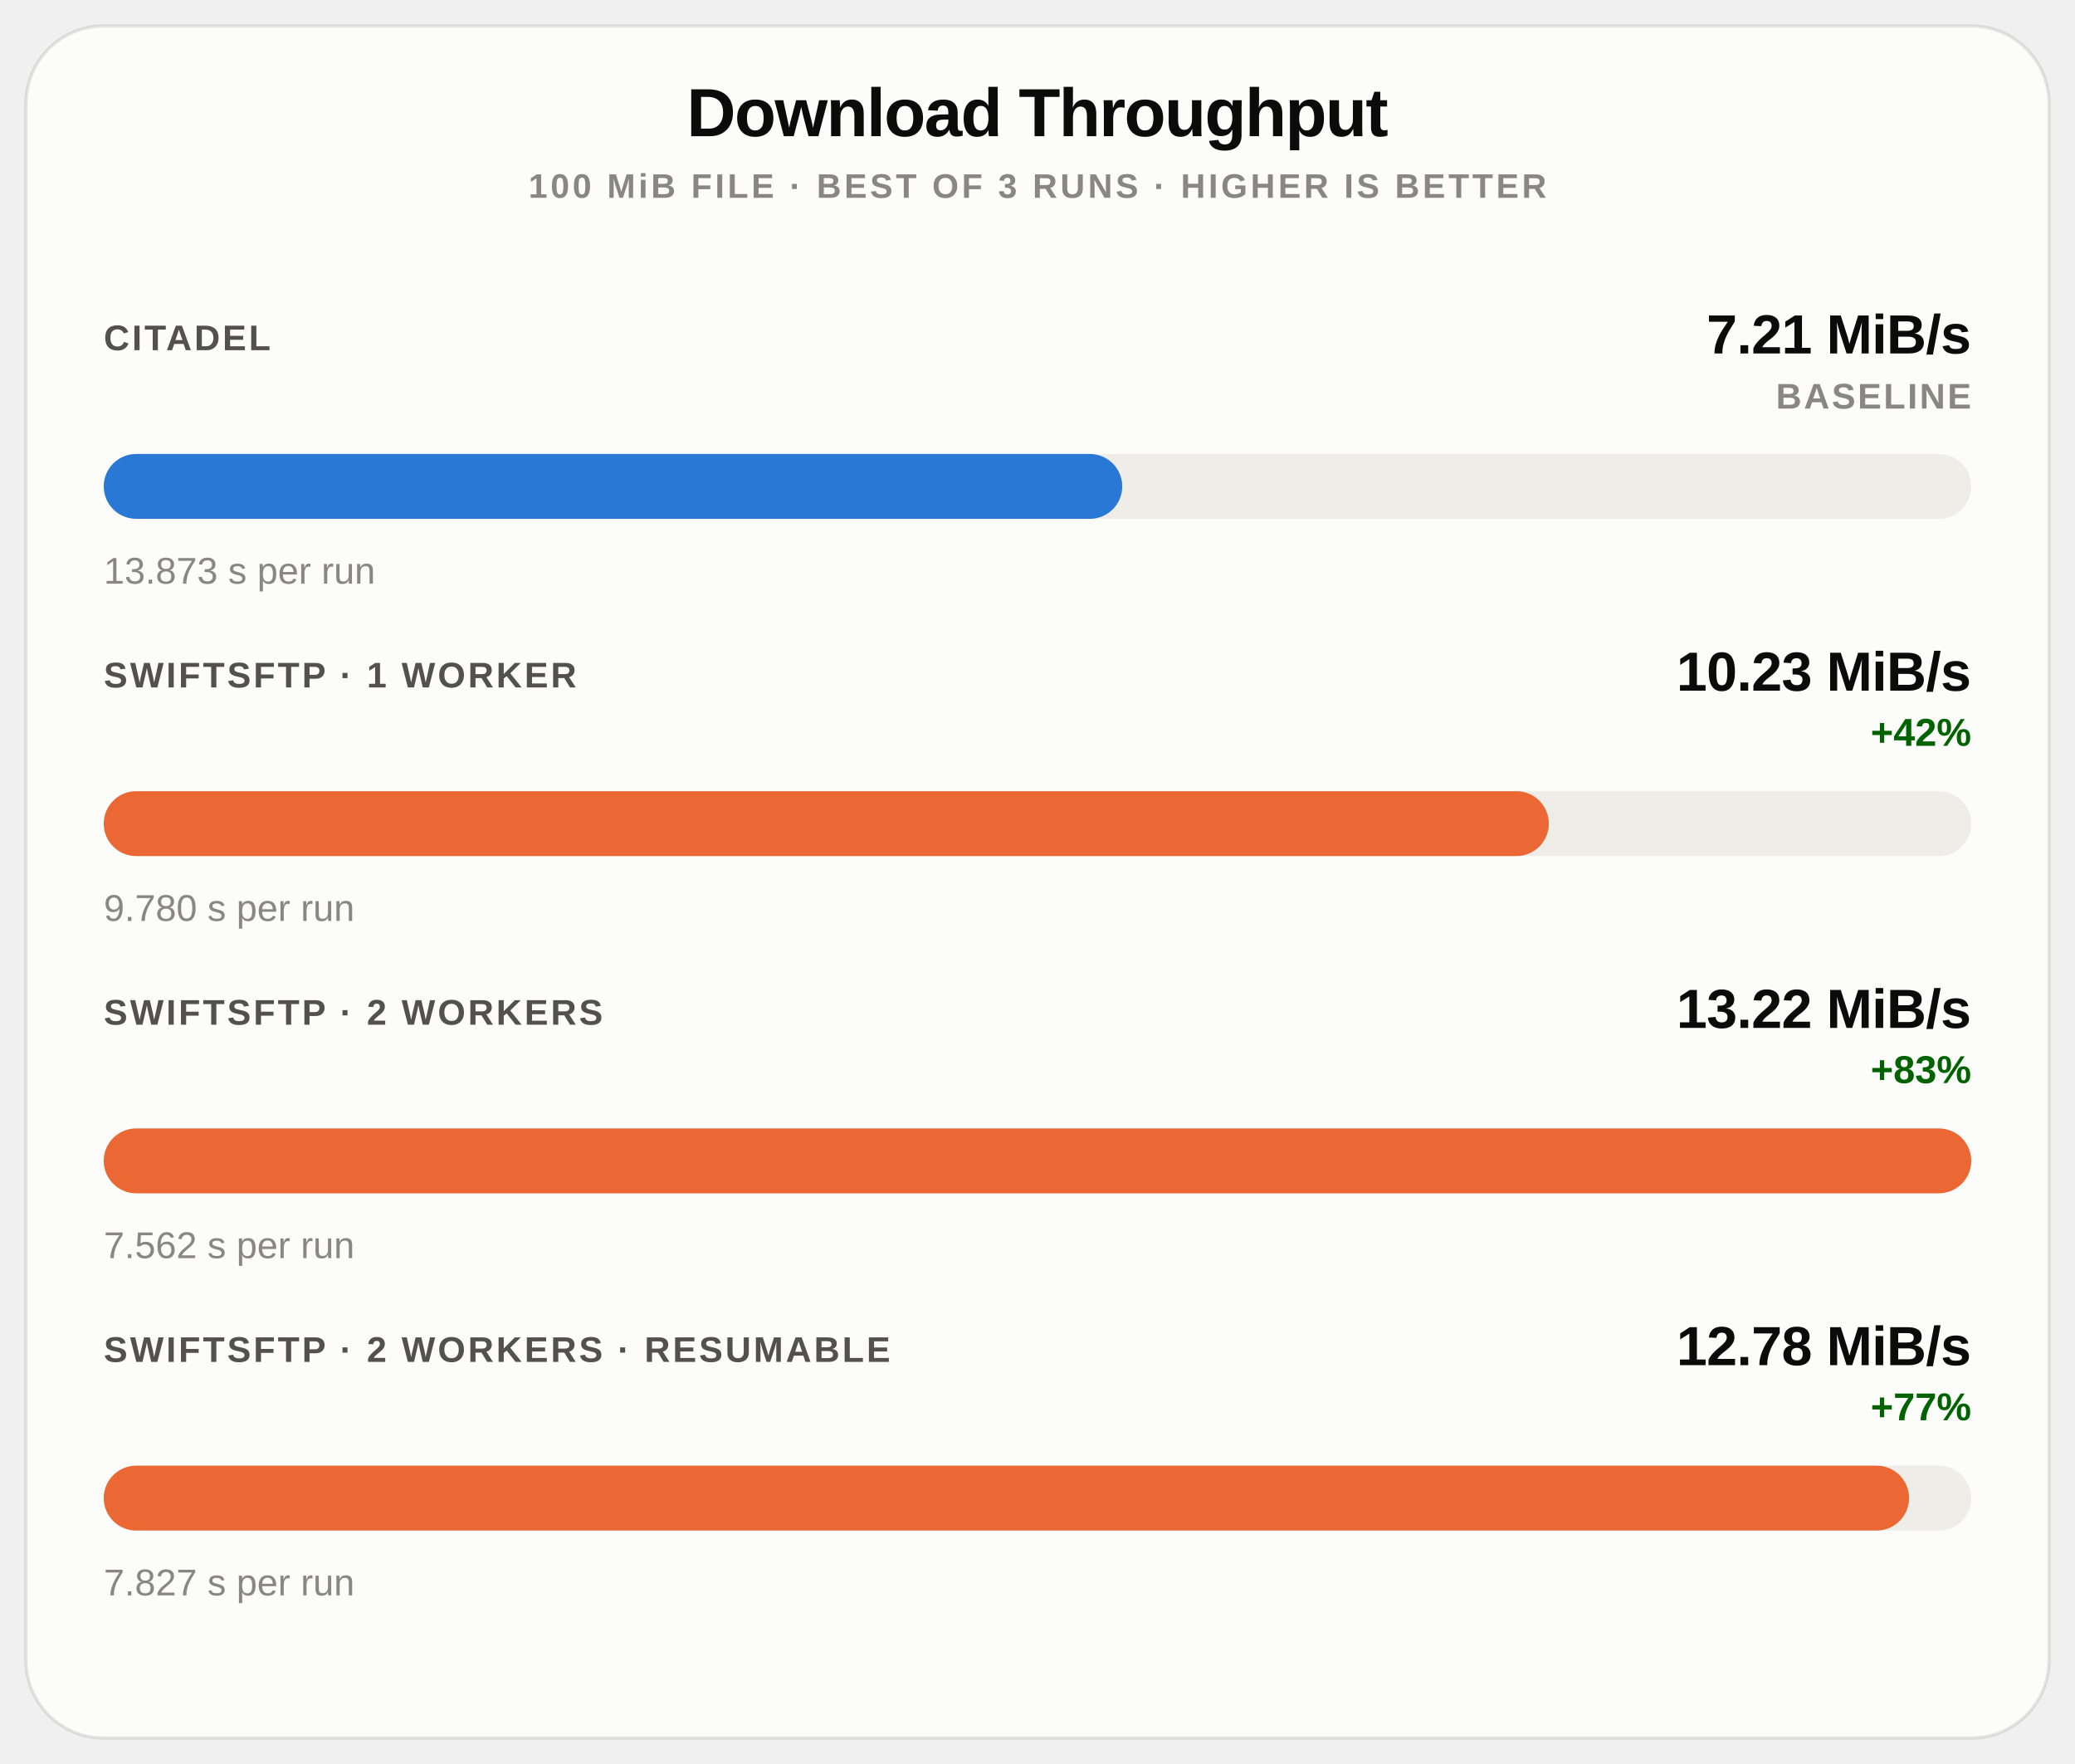
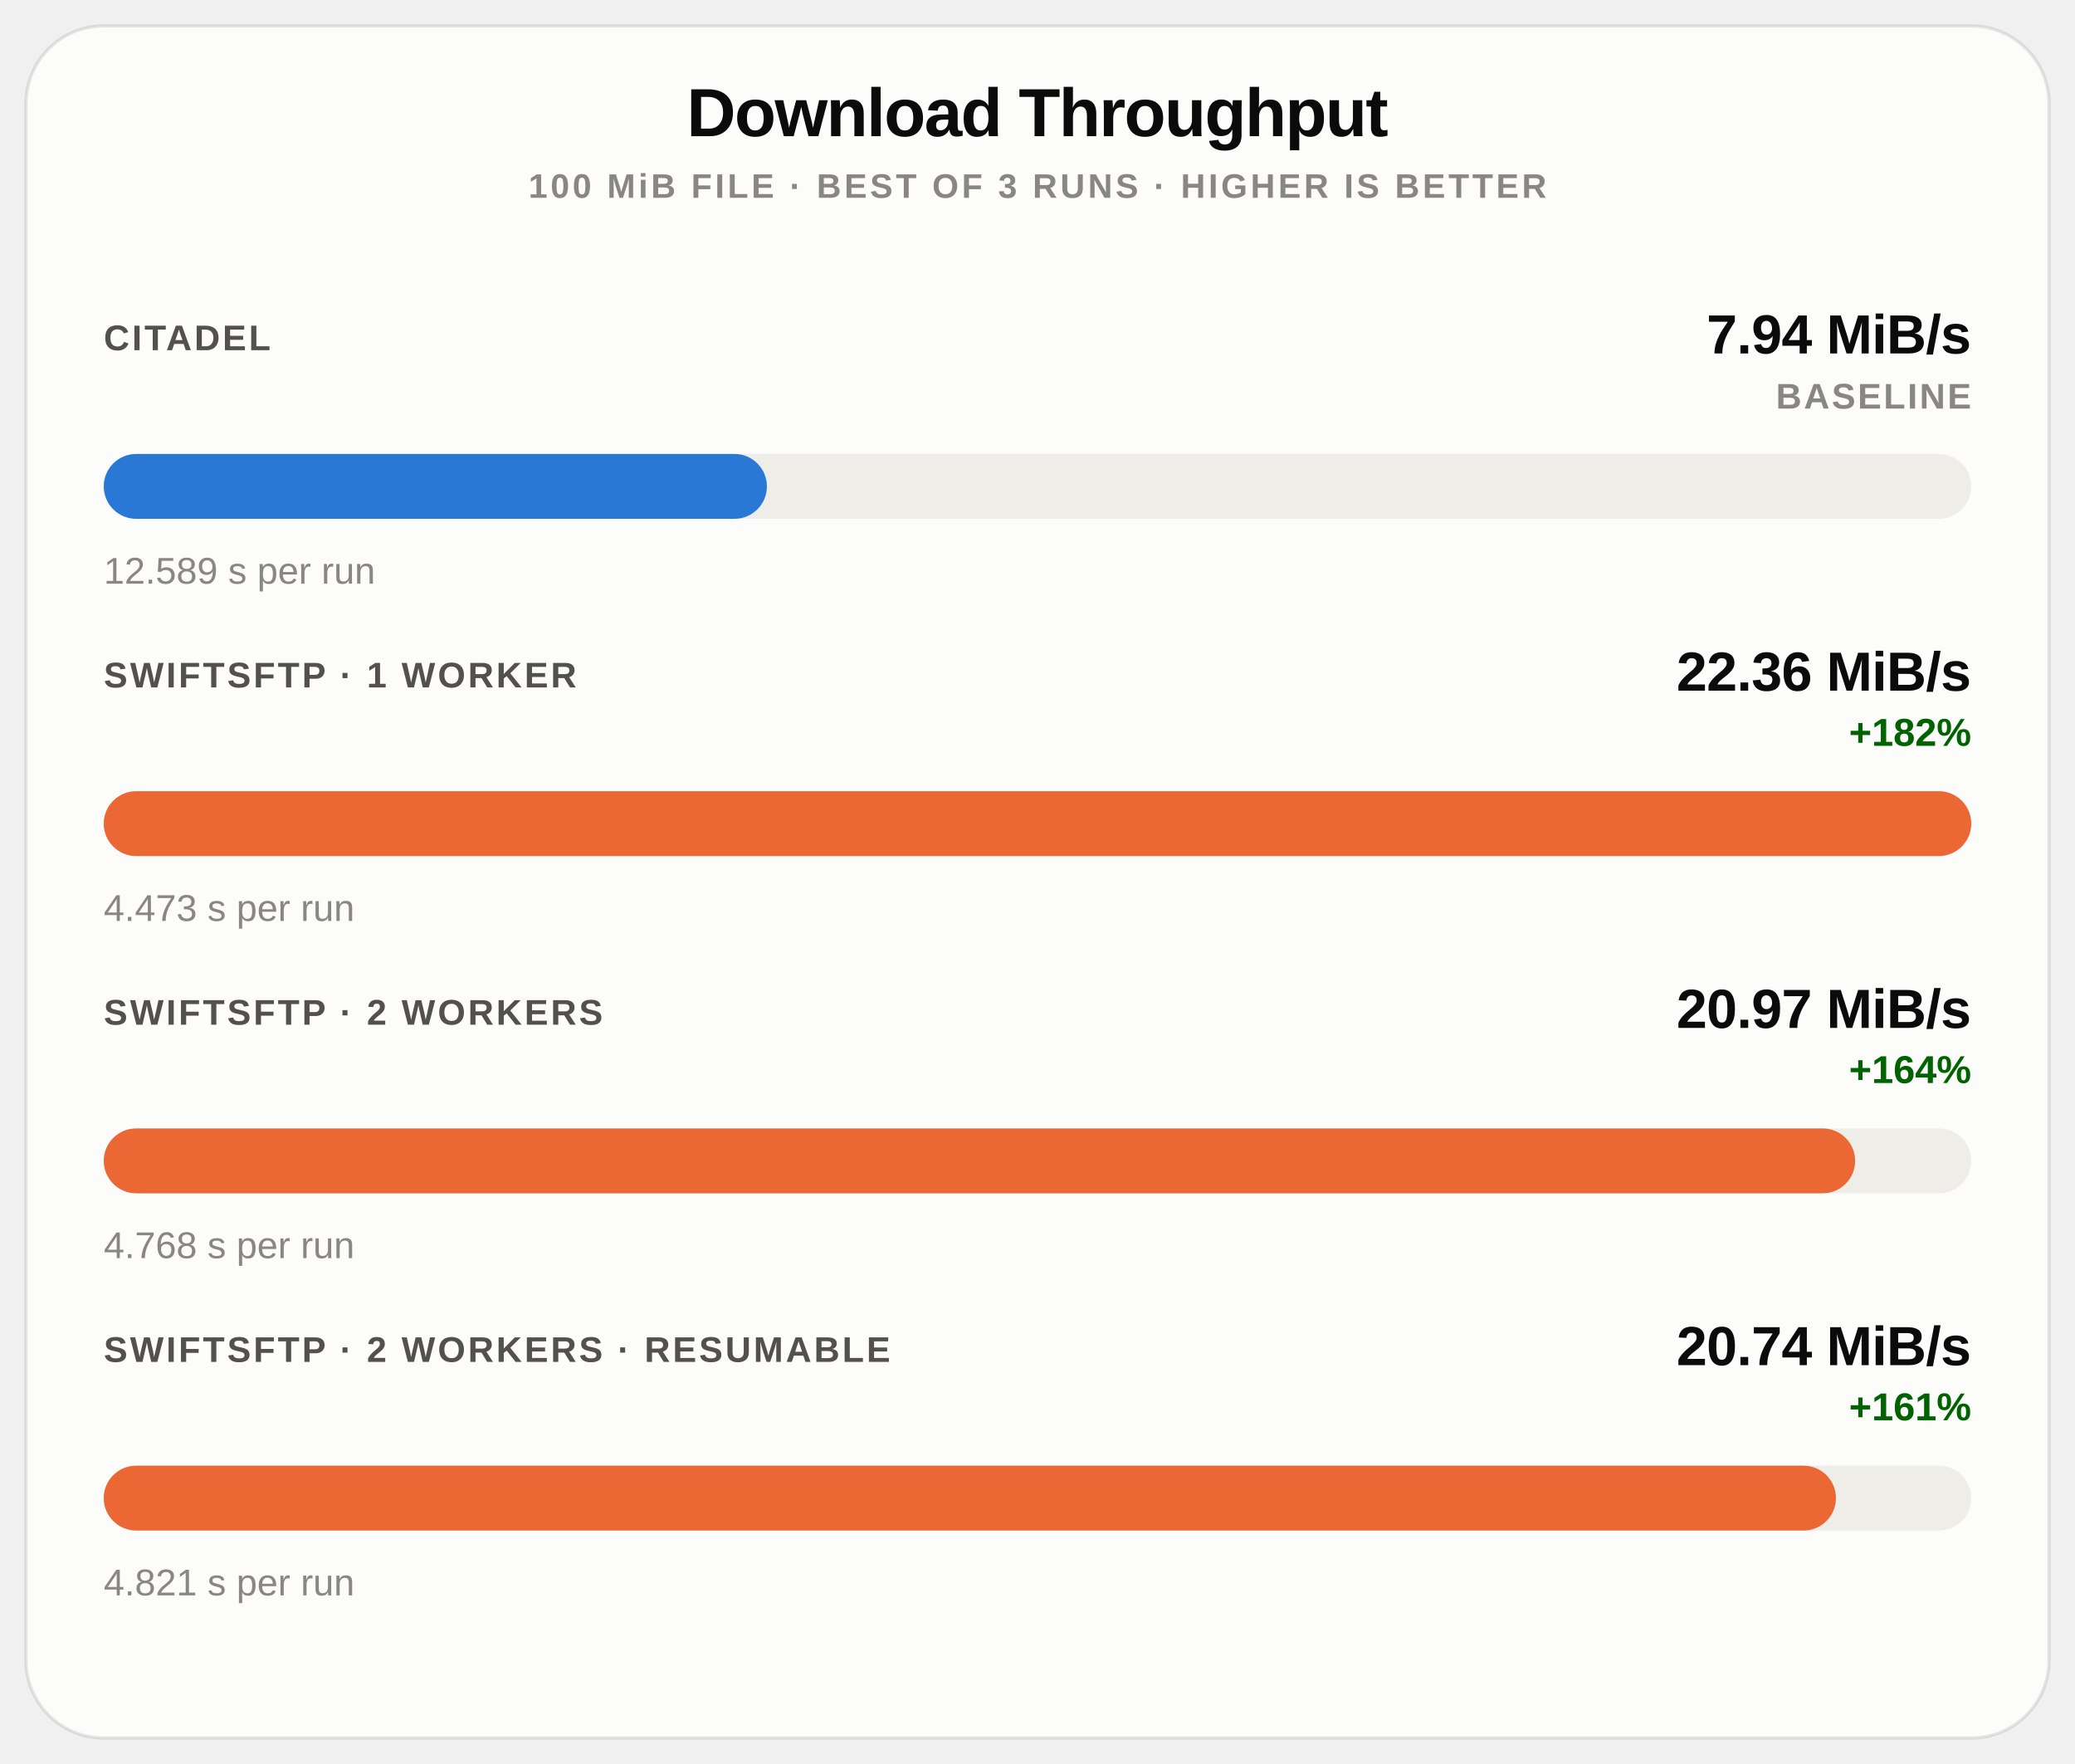
<svg xmlns="http://www.w3.org/2000/svg" viewBox="0 0 640 544" role="img" aria-label="Download Throughput">
  <style>    .surface { fill: #fcfcfb; }
    .card-stroke { stroke: rgba(11,11,11,0.10); }
    .ink { fill: #0b0b0b; }
    .secondary { fill: #52514e; }
    .muted { fill: #898781; }
    .good { fill: #006300; }
    .track { fill: #eeede7; }
    .series-orange { fill: #eb6834; }
    .series-blue { fill: #2a78d6; }
    @media (prefers-color-scheme: dark) {
      .surface { fill: #1a1a19; }
      .card-stroke { stroke: rgba(255,255,255,0.10); }
      .ink { fill: #ffffff; }
      .secondary { fill: #c3c2b7; }
      .muted { fill: #898781; }
      .good { fill: #0ca30c; }
      .track { fill: #2c2c2a; }
      .series-orange { fill: #d95926; }
      .series-blue { fill: #3987e5; }
    }</style>
  <rect x="8" y="8" width="624" height="528" rx="24" ry="24" class="surface card-stroke" stroke-width="1" />
  <text x="320" y="42" text-anchor="middle" font-family="-apple-system,BlinkMacSystemFont,&quot;SF Pro Display&quot;,&quot;SF Pro Text&quot;,&quot;Helvetica Neue&quot;,Arial,sans-serif" font-size="21" font-weight="700" letter-spacing="-0.02em" class="ink">Download Throughput</text>
  <text x="320" y="61" text-anchor="middle" font-family="-apple-system,BlinkMacSystemFont,&quot;SF Pro Display&quot;,&quot;SF Pro Text&quot;,&quot;Helvetica Neue&quot;,Arial,sans-serif" font-size="10.5" font-weight="600" letter-spacing="0.09em" class="muted">100 MiB FILE · BEST OF 3 RUNS · HIGHER IS BETTER</text>
  <text x="32" y="108.00" font-family="-apple-system,BlinkMacSystemFont,&quot;SF Pro Display&quot;,&quot;SF Pro Text&quot;,&quot;Helvetica Neue&quot;,Arial,sans-serif" font-size="11" font-weight="700" letter-spacing="0.07em" class="secondary">CITADEL</text>
-   <text x="608" y="109.00" text-anchor="end" font-family="-apple-system,BlinkMacSystemFont,&quot;SF Pro Display&quot;,&quot;SF Pro Text&quot;,&quot;Helvetica Neue&quot;,Arial,sans-serif" font-size="17" font-weight="700" letter-spacing="-0.01em" class="ink">7.21 MiB/s</text>
+   <text x="608" y="109.00" text-anchor="end" font-family="-apple-system,BlinkMacSystemFont,&quot;SF Pro Display&quot;,&quot;SF Pro Text&quot;,&quot;Helvetica Neue&quot;,Arial,sans-serif" font-size="17" font-weight="700" letter-spacing="-0.01em" class="ink">7.94 MiB/s</text>
  <text x="608" y="126.00" text-anchor="end" font-family="-apple-system,BlinkMacSystemFont,&quot;SF Pro Display&quot;,&quot;SF Pro Text&quot;,&quot;Helvetica Neue&quot;,Arial,sans-serif" font-size="11" font-weight="700" letter-spacing="0.06em" class="muted">BASELINE</text>
  <rect x="32" y="140.00" width="576.00" height="20" rx="10" ry="10" class="track" />
-   <rect x="32" y="140.00" width="314.14" height="20" rx="10" ry="10" class="series-blue" />
-   <text x="32" y="180.00" font-family="-apple-system,BlinkMacSystemFont,&quot;SF Pro Display&quot;,&quot;SF Pro Text&quot;,&quot;Helvetica Neue&quot;,Arial,sans-serif" font-size="11.5" font-weight="500" class="muted">13.873 s per run</text>
+   <rect x="32" y="140.00" width="204.54" height="20" rx="10" ry="10" class="series-blue" />
+   <text x="32" y="180.00" font-family="-apple-system,BlinkMacSystemFont,&quot;SF Pro Display&quot;,&quot;SF Pro Text&quot;,&quot;Helvetica Neue&quot;,Arial,sans-serif" font-size="11.5" font-weight="500" class="muted">12.589 s per run</text>
  <text x="32" y="212.00" font-family="-apple-system,BlinkMacSystemFont,&quot;SF Pro Display&quot;,&quot;SF Pro Text&quot;,&quot;Helvetica Neue&quot;,Arial,sans-serif" font-size="11" font-weight="700" letter-spacing="0.07em" class="secondary">SWIFTSFTP · 1 WORKER</text>
-   <text x="608" y="213.00" text-anchor="end" font-family="-apple-system,BlinkMacSystemFont,&quot;SF Pro Display&quot;,&quot;SF Pro Text&quot;,&quot;Helvetica Neue&quot;,Arial,sans-serif" font-size="17" font-weight="700" letter-spacing="-0.01em" class="ink">10.23 MiB/s</text>
-   <text x="608" y="230.00" text-anchor="end" font-family="-apple-system,BlinkMacSystemFont,&quot;SF Pro Display&quot;,&quot;SF Pro Text&quot;,&quot;Helvetica Neue&quot;,Arial,sans-serif" font-size="12" font-weight="700" class="good">+42%</text>
+   <text x="608" y="213.00" text-anchor="end" font-family="-apple-system,BlinkMacSystemFont,&quot;SF Pro Display&quot;,&quot;SF Pro Text&quot;,&quot;Helvetica Neue&quot;,Arial,sans-serif" font-size="17" font-weight="700" letter-spacing="-0.01em" class="ink">22.36 MiB/s</text>
+   <text x="608" y="230.00" text-anchor="end" font-family="-apple-system,BlinkMacSystemFont,&quot;SF Pro Display&quot;,&quot;SF Pro Text&quot;,&quot;Helvetica Neue&quot;,Arial,sans-serif" font-size="12" font-weight="700" class="good">+182%</text>
  <rect x="32" y="244.00" width="576.00" height="20" rx="10" ry="10" class="track" />
-   <rect x="32" y="244.00" width="445.72" height="20" rx="10" ry="10" class="series-orange" />
-   <text x="32" y="284.00" font-family="-apple-system,BlinkMacSystemFont,&quot;SF Pro Display&quot;,&quot;SF Pro Text&quot;,&quot;Helvetica Neue&quot;,Arial,sans-serif" font-size="11.5" font-weight="500" class="muted">9.780 s per run</text>
+   <rect x="32" y="244.00" width="576.00" height="20" rx="10" ry="10" class="series-orange" />
+   <text x="32" y="284.00" font-family="-apple-system,BlinkMacSystemFont,&quot;SF Pro Display&quot;,&quot;SF Pro Text&quot;,&quot;Helvetica Neue&quot;,Arial,sans-serif" font-size="11.5" font-weight="500" class="muted">4.473 s per run</text>
  <text x="32" y="316.00" font-family="-apple-system,BlinkMacSystemFont,&quot;SF Pro Display&quot;,&quot;SF Pro Text&quot;,&quot;Helvetica Neue&quot;,Arial,sans-serif" font-size="11" font-weight="700" letter-spacing="0.07em" class="secondary">SWIFTSFTP · 2 WORKERS</text>
-   <text x="608" y="317.00" text-anchor="end" font-family="-apple-system,BlinkMacSystemFont,&quot;SF Pro Display&quot;,&quot;SF Pro Text&quot;,&quot;Helvetica Neue&quot;,Arial,sans-serif" font-size="17" font-weight="700" letter-spacing="-0.01em" class="ink">13.22 MiB/s</text>
-   <text x="608" y="334.00" text-anchor="end" font-family="-apple-system,BlinkMacSystemFont,&quot;SF Pro Display&quot;,&quot;SF Pro Text&quot;,&quot;Helvetica Neue&quot;,Arial,sans-serif" font-size="12" font-weight="700" class="good">+83%</text>
+   <text x="608" y="317.00" text-anchor="end" font-family="-apple-system,BlinkMacSystemFont,&quot;SF Pro Display&quot;,&quot;SF Pro Text&quot;,&quot;Helvetica Neue&quot;,Arial,sans-serif" font-size="17" font-weight="700" letter-spacing="-0.01em" class="ink">20.97 MiB/s</text>
+   <text x="608" y="334.00" text-anchor="end" font-family="-apple-system,BlinkMacSystemFont,&quot;SF Pro Display&quot;,&quot;SF Pro Text&quot;,&quot;Helvetica Neue&quot;,Arial,sans-serif" font-size="12" font-weight="700" class="good">+164%</text>
  <rect x="32" y="348.00" width="576.00" height="20" rx="10" ry="10" class="track" />
-   <rect x="32" y="348.00" width="576.00" height="20" rx="10" ry="10" class="series-orange" />
-   <text x="32" y="388.00" font-family="-apple-system,BlinkMacSystemFont,&quot;SF Pro Display&quot;,&quot;SF Pro Text&quot;,&quot;Helvetica Neue&quot;,Arial,sans-serif" font-size="11.5" font-weight="500" class="muted">7.562 s per run</text>
+   <rect x="32" y="348.00" width="540.19" height="20" rx="10" ry="10" class="series-orange" />
+   <text x="32" y="388.00" font-family="-apple-system,BlinkMacSystemFont,&quot;SF Pro Display&quot;,&quot;SF Pro Text&quot;,&quot;Helvetica Neue&quot;,Arial,sans-serif" font-size="11.5" font-weight="500" class="muted">4.768 s per run</text>
  <text x="32" y="420.00" font-family="-apple-system,BlinkMacSystemFont,&quot;SF Pro Display&quot;,&quot;SF Pro Text&quot;,&quot;Helvetica Neue&quot;,Arial,sans-serif" font-size="11" font-weight="700" letter-spacing="0.07em" class="secondary">SWIFTSFTP · 2 WORKERS · RESUMABLE</text>
-   <text x="608" y="421.00" text-anchor="end" font-family="-apple-system,BlinkMacSystemFont,&quot;SF Pro Display&quot;,&quot;SF Pro Text&quot;,&quot;Helvetica Neue&quot;,Arial,sans-serif" font-size="17" font-weight="700" letter-spacing="-0.01em" class="ink">12.78 MiB/s</text>
-   <text x="608" y="438.00" text-anchor="end" font-family="-apple-system,BlinkMacSystemFont,&quot;SF Pro Display&quot;,&quot;SF Pro Text&quot;,&quot;Helvetica Neue&quot;,Arial,sans-serif" font-size="12" font-weight="700" class="good">+77%</text>
+   <text x="608" y="421.00" text-anchor="end" font-family="-apple-system,BlinkMacSystemFont,&quot;SF Pro Display&quot;,&quot;SF Pro Text&quot;,&quot;Helvetica Neue&quot;,Arial,sans-serif" font-size="17" font-weight="700" letter-spacing="-0.01em" class="ink">20.74 MiB/s</text>
+   <text x="608" y="438.00" text-anchor="end" font-family="-apple-system,BlinkMacSystemFont,&quot;SF Pro Display&quot;,&quot;SF Pro Text&quot;,&quot;Helvetica Neue&quot;,Arial,sans-serif" font-size="12" font-weight="700" class="good">+161%</text>
  <rect x="32" y="452.00" width="576.00" height="20" rx="10" ry="10" class="track" />
-   <rect x="32" y="452.00" width="556.83" height="20" rx="10" ry="10" class="series-orange" />
-   <text x="32" y="492.00" font-family="-apple-system,BlinkMacSystemFont,&quot;SF Pro Display&quot;,&quot;SF Pro Text&quot;,&quot;Helvetica Neue&quot;,Arial,sans-serif" font-size="11.5" font-weight="500" class="muted">7.827 s per run</text>
+   <rect x="32" y="452.00" width="534.27" height="20" rx="10" ry="10" class="series-orange" />
+   <text x="32" y="492.00" font-family="-apple-system,BlinkMacSystemFont,&quot;SF Pro Display&quot;,&quot;SF Pro Text&quot;,&quot;Helvetica Neue&quot;,Arial,sans-serif" font-size="11.5" font-weight="500" class="muted">4.821 s per run</text>
</svg>
